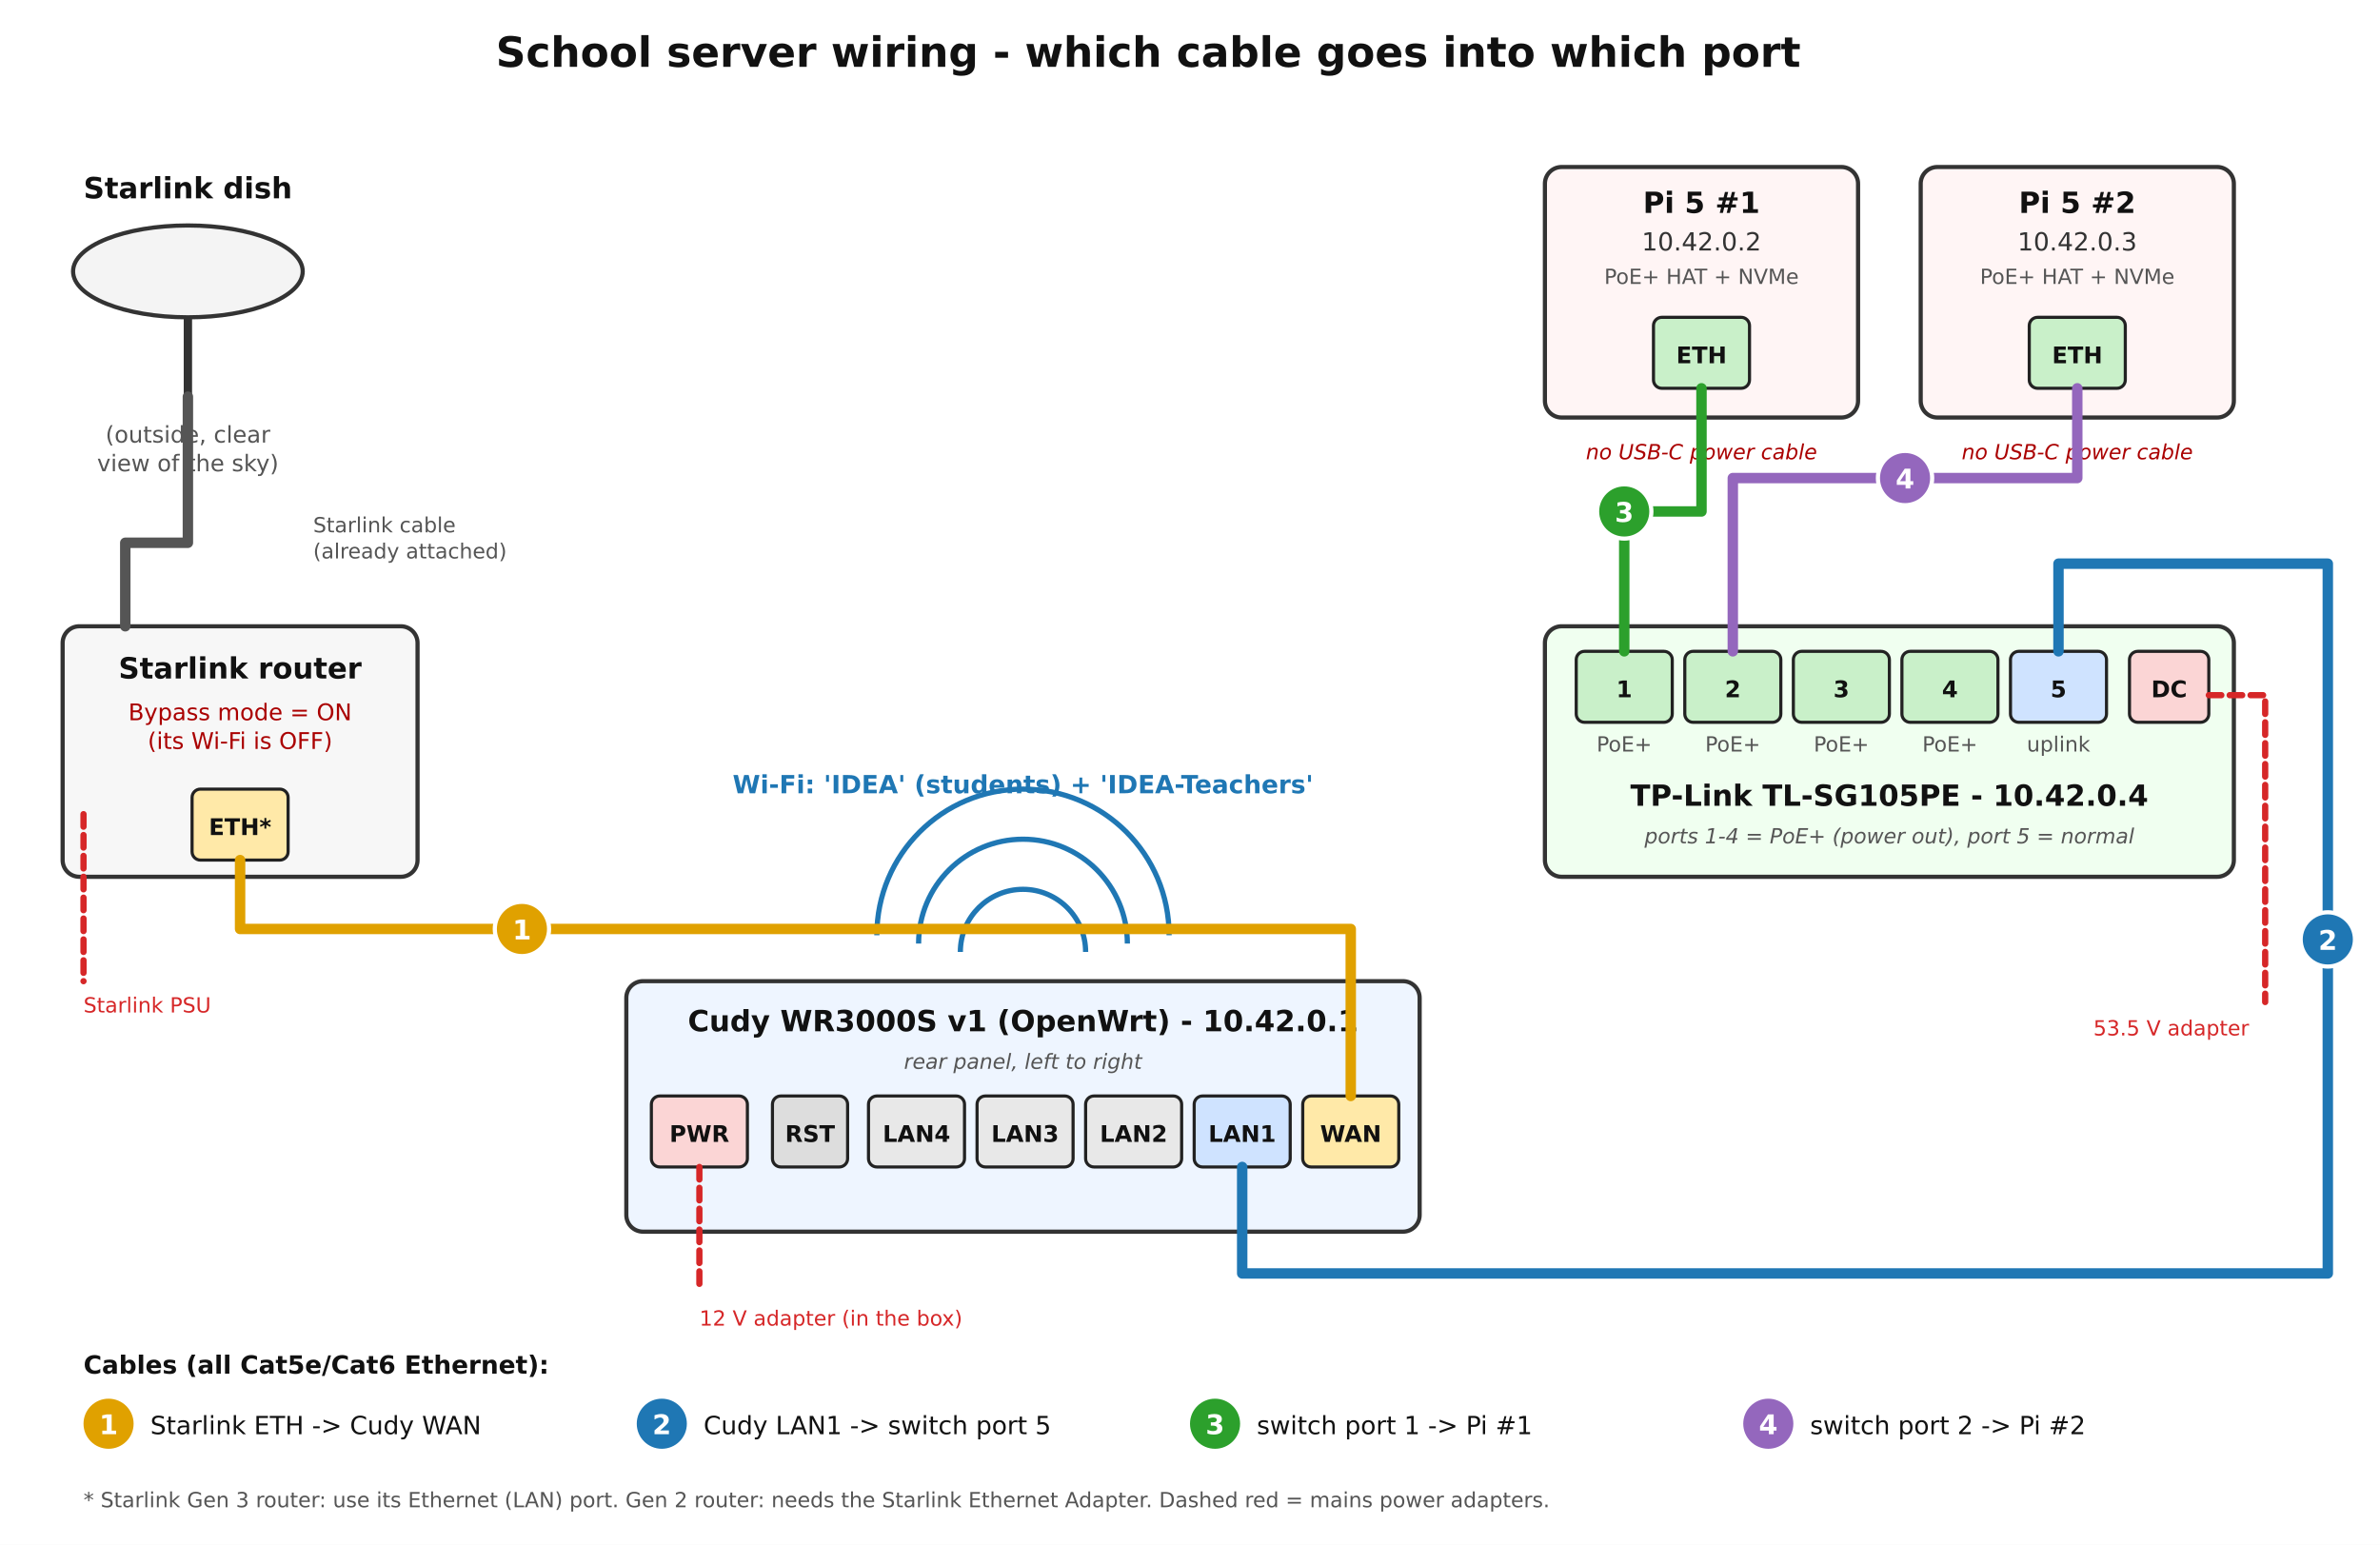
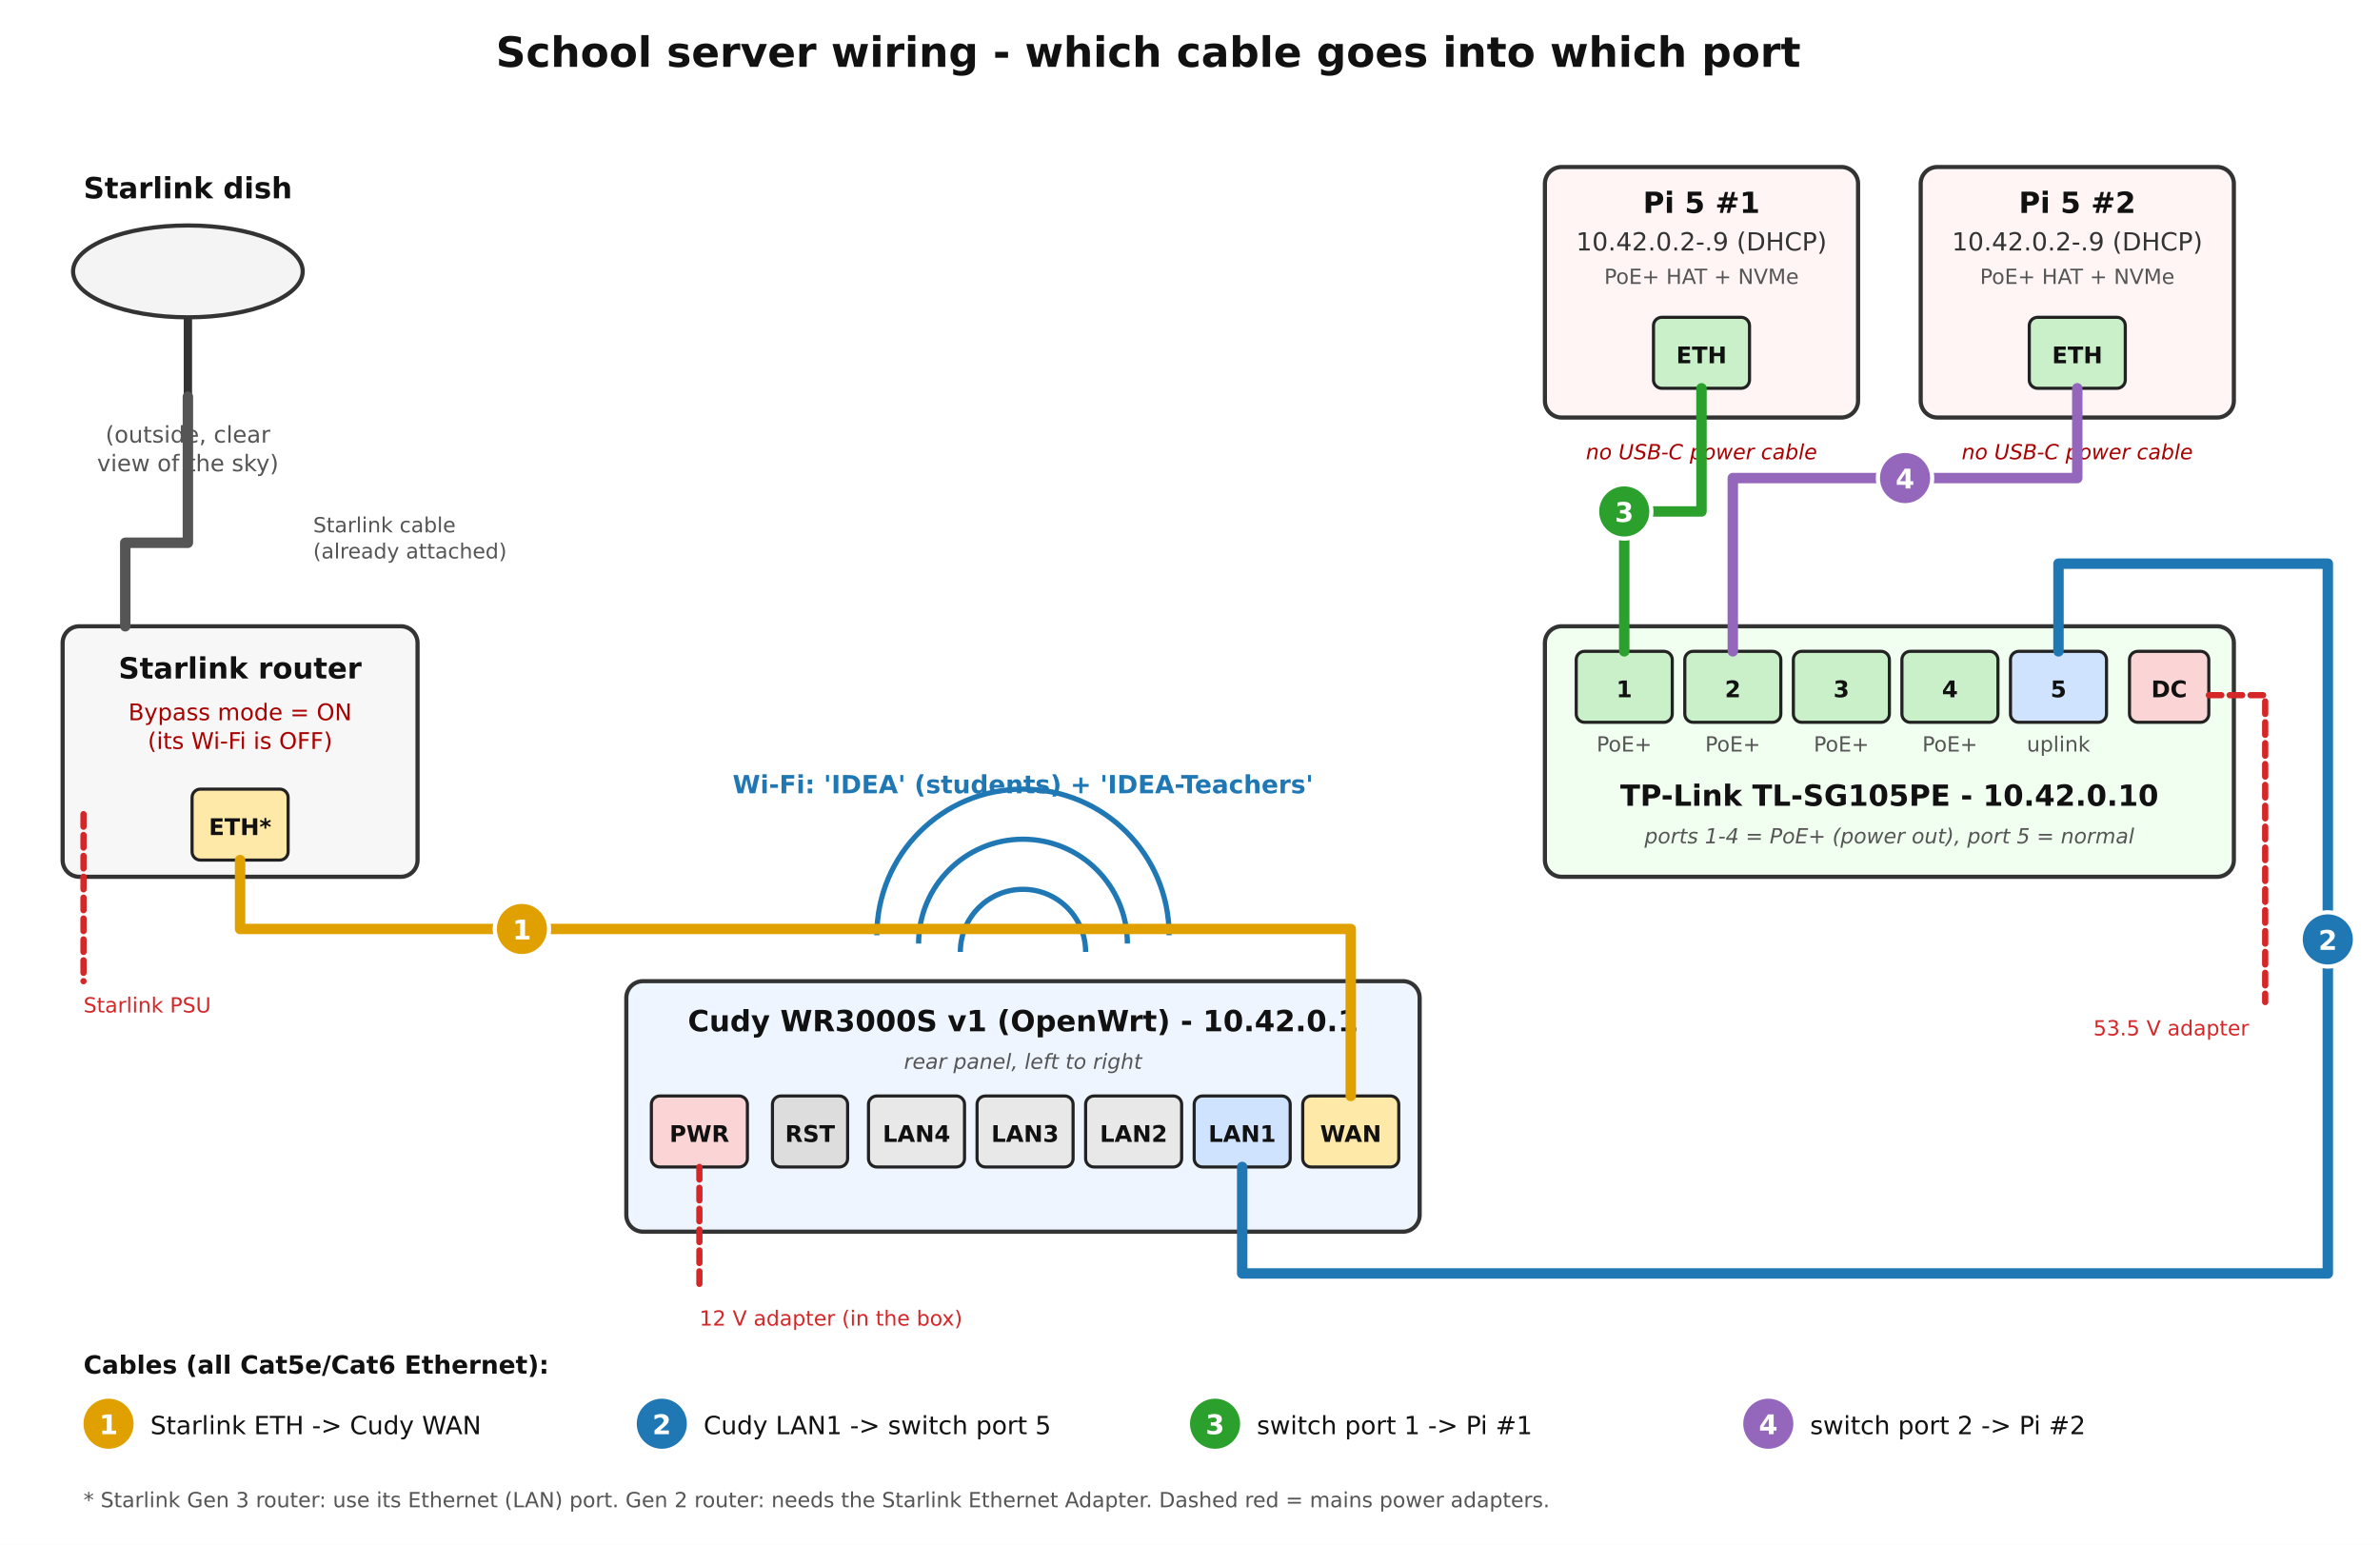
<svg xmlns="http://www.w3.org/2000/svg" width="1140" height="740" viewBox="0 0 1140 740">
  <defs>
-     <marker id="ah-1f77b4" viewBox="0 0 10 10" refX="8" refY="5" markerWidth="5" markerHeight="5" orient="auto-start-reverse">
-       <path d="M0,0 L10,5 L0,10 z" fill="#1f77b4" />
-     </marker>
-     <marker id="as-1f77b4" viewBox="0 0 10 10" refX="2" refY="5" markerWidth="5" markerHeight="5" orient="auto-start-reverse">
-       <path d="M0,0 L10,5 L0,10 z" fill="#1f77b4" />
-     </marker>
    <marker id="ah-555" viewBox="0 0 10 10" refX="8" refY="5" markerWidth="5" markerHeight="5" orient="auto-start-reverse">
      <path d="M0,0 L10,5 L0,10 z" fill="#555" />
    </marker>
    <marker id="as-555" viewBox="0 0 10 10" refX="2" refY="5" markerWidth="5" markerHeight="5" orient="auto-start-reverse">
      <path d="M0,0 L10,5 L0,10 z" fill="#555" />
    </marker>
    <marker id="ah-2ca02c" viewBox="0 0 10 10" refX="8" refY="5" markerWidth="5" markerHeight="5" orient="auto-start-reverse">
      <path d="M0,0 L10,5 L0,10 z" fill="#2ca02c" />
    </marker>
    <marker id="as-2ca02c" viewBox="0 0 10 10" refX="2" refY="5" markerWidth="5" markerHeight="5" orient="auto-start-reverse">
      <path d="M0,0 L10,5 L0,10 z" fill="#2ca02c" />
    </marker>
    <marker id="ah-d62728" viewBox="0 0 10 10" refX="8" refY="5" markerWidth="5" markerHeight="5" orient="auto-start-reverse">
      <path d="M0,0 L10,5 L0,10 z" fill="#d62728" />
    </marker>
    <marker id="as-d62728" viewBox="0 0 10 10" refX="2" refY="5" markerWidth="5" markerHeight="5" orient="auto-start-reverse">
      <path d="M0,0 L10,5 L0,10 z" fill="#d62728" />
    </marker>
    <marker id="ah-9467bd" viewBox="0 0 10 10" refX="8" refY="5" markerWidth="5" markerHeight="5" orient="auto-start-reverse">
      <path d="M0,0 L10,5 L0,10 z" fill="#9467bd" />
    </marker>
    <marker id="as-9467bd" viewBox="0 0 10 10" refX="2" refY="5" markerWidth="5" markerHeight="5" orient="auto-start-reverse">
      <path d="M0,0 L10,5 L0,10 z" fill="#9467bd" />
    </marker>
    <marker id="ah-e0a100" viewBox="0 0 10 10" refX="8" refY="5" markerWidth="5" markerHeight="5" orient="auto-start-reverse">
      <path d="M0,0 L10,5 L0,10 z" fill="#e0a100" />
    </marker>
    <marker id="as-e0a100" viewBox="0 0 10 10" refX="2" refY="5" markerWidth="5" markerHeight="5" orient="auto-start-reverse">
      <path d="M0,0 L10,5 L0,10 z" fill="#e0a100" />
+     </marker>
+     <marker id="ah-1f77b4" viewBox="0 0 10 10" refX="8" refY="5" markerWidth="5" markerHeight="5" orient="auto-start-reverse">
+       <path d="M0,0 L10,5 L0,10 z" fill="#1f77b4" />
+     </marker>
+     <marker id="as-1f77b4" viewBox="0 0 10 10" refX="2" refY="5" markerWidth="5" markerHeight="5" orient="auto-start-reverse">
+       <path d="M0,0 L10,5 L0,10 z" fill="#1f77b4" />
    </marker>
  </defs>
  <rect width="100%" height="100%" fill="#ffffff" />
  <text x="550" y="32.0" font-family="DejaVu Sans, Arial, sans-serif" font-size="20" font-weight="bold" text-anchor="middle" fill="#111">School server wiring - which cable goes into which port</text>
  <ellipse cx="90" cy="130" rx="55" ry="22" fill="#f4f4f4" stroke="#333" stroke-width="2" />
  <line x1="90" y1="152" x2="90" y2="190" stroke="#333" stroke-width="4" />
  <text x="90" y="95.0" font-family="DejaVu Sans, Arial, sans-serif" font-size="14" font-weight="bold" text-anchor="middle" fill="#111">Starlink dish</text>
  <text x="90" y="212.0" font-family="DejaVu Sans, Arial, sans-serif" font-size="11" font-weight="normal" text-anchor="middle" fill="#555">(outside, clear</text>
  <text x="90" y="225.75" font-family="DejaVu Sans, Arial, sans-serif" font-size="11" font-weight="normal" text-anchor="middle" fill="#555">view of the sky)</text>
  <rect x="30" y="300" width="170" height="120" rx="8" fill="#f7f7f7" stroke="#333" stroke-width="2" />
  <text x="115" y="325.0" font-family="DejaVu Sans, Arial, sans-serif" font-size="14" font-weight="bold" text-anchor="middle" fill="#111">Starlink router</text>
  <text x="115" y="345.0" font-family="DejaVu Sans, Arial, sans-serif" font-size="11" font-weight="normal" text-anchor="middle" fill="#a00">Bypass mode = ON</text>
  <text x="115" y="358.75" font-family="DejaVu Sans, Arial, sans-serif" font-size="11" font-weight="normal" text-anchor="middle" fill="#a00">(its Wi-Fi is OFF)</text>
  <rect x="92" y="378" width="46" height="34" rx="4" fill="#ffe9a8" stroke="#222" stroke-width="1.5" />
  <text x="115.0" y="400.0" font-family="DejaVu Sans, Arial, sans-serif" font-size="11" font-weight="bold" text-anchor="middle" fill="#111">ETH*</text>
  <polyline points="90,190 90,260 60,260 60,300" fill="none" stroke="#555" stroke-width="5" stroke-linejoin="round" stroke-linecap="round" />
  <text x="150" y="255.0" font-family="DejaVu Sans, Arial, sans-serif" font-size="10" font-weight="normal" text-anchor="start" fill="#555">Starlink cable</text>
  <text x="150" y="267.5" font-family="DejaVu Sans, Arial, sans-serif" font-size="10" font-weight="normal" text-anchor="start" fill="#555">(already attached)</text>
  <rect x="300" y="470" width="380" height="120" rx="8" fill="#eef5ff" stroke="#333" stroke-width="2" />
  <text x="490" y="494.0" font-family="DejaVu Sans, Arial, sans-serif" font-size="14" font-weight="bold" text-anchor="middle" fill="#111">Cudy WR3000S v1 (OpenWrt)  -  10.42.0.1</text>
  <text x="490" y="512.0" font-family="DejaVu Sans, Arial, sans-serif" font-size="10" font-weight="normal" text-anchor="middle" fill="#555" font-style="italic">rear panel, left to right</text>
  <rect x="312" y="525" width="46" height="34" rx="4" fill="#fbd5d5" stroke="#222" stroke-width="1.5" />
  <text x="335.0" y="547.0" font-family="DejaVu Sans, Arial, sans-serif" font-size="11" font-weight="bold" text-anchor="middle" fill="#111">PWR</text>
  <rect x="370" y="525" width="36" height="34" rx="4" fill="#ddd" stroke="#222" stroke-width="1.5" />
  <text x="388.0" y="547.0" font-family="DejaVu Sans, Arial, sans-serif" font-size="11" font-weight="bold" text-anchor="middle" fill="#111">RST</text>
  <rect x="416" y="525" width="46" height="34" rx="4" fill="#e8e8e8" stroke="#222" stroke-width="1.5" />
  <text x="439.0" y="547.0" font-family="DejaVu Sans, Arial, sans-serif" font-size="11" font-weight="bold" text-anchor="middle" fill="#111">LAN4</text>
  <rect x="468" y="525" width="46" height="34" rx="4" fill="#e8e8e8" stroke="#222" stroke-width="1.5" />
  <text x="491.0" y="547.0" font-family="DejaVu Sans, Arial, sans-serif" font-size="11" font-weight="bold" text-anchor="middle" fill="#111">LAN3</text>
  <rect x="520" y="525" width="46" height="34" rx="4" fill="#e8e8e8" stroke="#222" stroke-width="1.5" />
  <text x="543.0" y="547.0" font-family="DejaVu Sans, Arial, sans-serif" font-size="11" font-weight="bold" text-anchor="middle" fill="#111">LAN2</text>
  <rect x="572" y="525" width="46" height="34" rx="4" fill="#cfe3ff" stroke="#222" stroke-width="1.5" />
  <text x="595.0" y="547.0" font-family="DejaVu Sans, Arial, sans-serif" font-size="11" font-weight="bold" text-anchor="middle" fill="#111">LAN1</text>
  <rect x="624" y="525" width="46" height="34" rx="4" fill="#ffe9a8" stroke="#222" stroke-width="1.5" />
  <text x="647.0" y="547.0" font-family="DejaVu Sans, Arial, sans-serif" font-size="11" font-weight="bold" text-anchor="middle" fill="#111">WAN</text>
  <path d="M 460 456.0 A 30 30 0 0 1 520 456.0" fill="none" stroke="#1f77b4" stroke-width="2.5" />
  <path d="M 440 452.0 A 50 50 0 0 1 540 452.0" fill="none" stroke="#1f77b4" stroke-width="2.5" />
  <path d="M 420 448.0 A 70 70 0 0 1 560 448.0" fill="none" stroke="#1f77b4" stroke-width="2.5" />
  <text x="490" y="380.0" font-family="DejaVu Sans, Arial, sans-serif" font-size="12" font-weight="bold" text-anchor="middle" fill="#1f77b4">Wi-Fi: 'IDEA' (students) + 'IDEA-Teachers'</text>
  <polyline points="115,412 115,445 647,445 647,525" fill="none" stroke="#e0a100" stroke-width="5" stroke-linejoin="round" stroke-linecap="round" />
  <circle cx="250" cy="445" r="13" fill="#e0a100" stroke="#fff" stroke-width="2" />
  <text x="250" y="450.0" font-family="DejaVu Sans, Arial, sans-serif" font-size="13" font-weight="bold" text-anchor="middle" fill="#fff">1</text>
  <rect x="740" y="300" width="330" height="120" rx="8" fill="#f0fff0" stroke="#333" stroke-width="2" />
-   <text x="905" y="386.0" font-family="DejaVu Sans, Arial, sans-serif" font-size="14" font-weight="bold" text-anchor="middle" fill="#111">TP-Link TL-SG105PE  -  10.42.0.4</text>
+   <text x="905" y="386.0" font-family="DejaVu Sans, Arial, sans-serif" font-size="14" font-weight="bold" text-anchor="middle" fill="#111">TP-Link TL-SG105PE  -  10.42.0.10</text>
  <text x="905" y="404.0" font-family="DejaVu Sans, Arial, sans-serif" font-size="10" font-weight="normal" text-anchor="middle" fill="#555" font-style="italic">ports 1-4 = PoE+ (power out), port 5 = normal</text>
  <rect x="755" y="312" width="46" height="34" rx="4" fill="#c9f0c9" stroke="#222" stroke-width="1.5" />
  <text x="778.0" y="334.0" font-family="DejaVu Sans, Arial, sans-serif" font-size="11" font-weight="bold" text-anchor="middle" fill="#111">1</text>
  <text x="778" y="360.0" font-family="DejaVu Sans, Arial, sans-serif" font-size="10" font-weight="normal" text-anchor="middle" fill="#555">PoE+</text>
  <rect x="807" y="312" width="46" height="34" rx="4" fill="#c9f0c9" stroke="#222" stroke-width="1.5" />
  <text x="830.0" y="334.0" font-family="DejaVu Sans, Arial, sans-serif" font-size="11" font-weight="bold" text-anchor="middle" fill="#111">2</text>
  <text x="830" y="360.0" font-family="DejaVu Sans, Arial, sans-serif" font-size="10" font-weight="normal" text-anchor="middle" fill="#555">PoE+</text>
  <rect x="859" y="312" width="46" height="34" rx="4" fill="#c9f0c9" stroke="#222" stroke-width="1.5" />
  <text x="882.0" y="334.0" font-family="DejaVu Sans, Arial, sans-serif" font-size="11" font-weight="bold" text-anchor="middle" fill="#111">3</text>
  <text x="882" y="360.0" font-family="DejaVu Sans, Arial, sans-serif" font-size="10" font-weight="normal" text-anchor="middle" fill="#555">PoE+</text>
  <rect x="911" y="312" width="46" height="34" rx="4" fill="#c9f0c9" stroke="#222" stroke-width="1.5" />
  <text x="934.0" y="334.0" font-family="DejaVu Sans, Arial, sans-serif" font-size="11" font-weight="bold" text-anchor="middle" fill="#111">4</text>
  <text x="934" y="360.0" font-family="DejaVu Sans, Arial, sans-serif" font-size="10" font-weight="normal" text-anchor="middle" fill="#555">PoE+</text>
  <rect x="963" y="312" width="46" height="34" rx="4" fill="#cfe3ff" stroke="#222" stroke-width="1.5" />
  <text x="986.0" y="334.0" font-family="DejaVu Sans, Arial, sans-serif" font-size="11" font-weight="bold" text-anchor="middle" fill="#111">5</text>
  <text x="986" y="360.0" font-family="DejaVu Sans, Arial, sans-serif" font-size="10" font-weight="normal" text-anchor="middle" fill="#555">uplink</text>
  <rect x="1020" y="312" width="38" height="34" rx="4" fill="#fbd5d5" stroke="#222" stroke-width="1.5" />
  <text x="1039.0" y="334.0" font-family="DejaVu Sans, Arial, sans-serif" font-size="11" font-weight="bold" text-anchor="middle" fill="#111">DC</text>
  <polyline points="595,559 595,610 1115,610 1115,270 986,270 986,312" fill="none" stroke="#1f77b4" stroke-width="5" stroke-linejoin="round" stroke-linecap="round" />
  <circle cx="1115" cy="450" r="13" fill="#1f77b4" stroke="#fff" stroke-width="2" />
  <text x="1115" y="455.0" font-family="DejaVu Sans, Arial, sans-serif" font-size="13" font-weight="bold" text-anchor="middle" fill="#fff">2</text>
  <rect x="740" y="80" width="150" height="120" rx="8" fill="#fff5f5" stroke="#333" stroke-width="2" />
  <text x="815" y="102.0" font-family="DejaVu Sans, Arial, sans-serif" font-size="14" font-weight="bold" text-anchor="middle" fill="#111">Pi 5 #1</text>
-   <text x="815" y="120.0" font-family="DejaVu Sans, Arial, sans-serif" font-size="12" font-weight="normal" text-anchor="middle" fill="#333">10.42.0.2</text>
+   <text x="815" y="120.0" font-family="DejaVu Sans, Arial, sans-serif" font-size="12" font-weight="normal" text-anchor="middle" fill="#333">10.42.0.2-.9 (DHCP)</text>
  <text x="815" y="136.0" font-family="DejaVu Sans, Arial, sans-serif" font-size="10" font-weight="normal" text-anchor="middle" fill="#555">PoE+ HAT + NVMe</text>
  <rect x="792" y="152" width="46" height="34" rx="4" fill="#c9f0c9" stroke="#222" stroke-width="1.5" />
  <text x="815.0" y="174.0" font-family="DejaVu Sans, Arial, sans-serif" font-size="11" font-weight="bold" text-anchor="middle" fill="#111">ETH</text>
  <text x="815" y="220.0" font-family="DejaVu Sans, Arial, sans-serif" font-size="10" font-weight="normal" text-anchor="middle" fill="#a00" font-style="italic">no USB-C power cable</text>
  <polyline points="778,312 778,245 815,245 815,186" fill="none" stroke="#2ca02c" stroke-width="5" stroke-linejoin="round" stroke-linecap="round" />
  <circle cx="778" cy="245" r="13" fill="#2ca02c" stroke="#fff" stroke-width="2" />
  <text x="778" y="250.0" font-family="DejaVu Sans, Arial, sans-serif" font-size="13" font-weight="bold" text-anchor="middle" fill="#fff">3</text>
  <rect x="920" y="80" width="150" height="120" rx="8" fill="#fff5f5" stroke="#333" stroke-width="2" />
  <text x="995" y="102.0" font-family="DejaVu Sans, Arial, sans-serif" font-size="14" font-weight="bold" text-anchor="middle" fill="#111">Pi 5 #2</text>
-   <text x="995" y="120.0" font-family="DejaVu Sans, Arial, sans-serif" font-size="12" font-weight="normal" text-anchor="middle" fill="#333">10.42.0.3</text>
+   <text x="995" y="120.0" font-family="DejaVu Sans, Arial, sans-serif" font-size="12" font-weight="normal" text-anchor="middle" fill="#333">10.42.0.2-.9 (DHCP)</text>
  <text x="995" y="136.0" font-family="DejaVu Sans, Arial, sans-serif" font-size="10" font-weight="normal" text-anchor="middle" fill="#555">PoE+ HAT + NVMe</text>
  <rect x="972" y="152" width="46" height="34" rx="4" fill="#c9f0c9" stroke="#222" stroke-width="1.5" />
  <text x="995.0" y="174.0" font-family="DejaVu Sans, Arial, sans-serif" font-size="11" font-weight="bold" text-anchor="middle" fill="#111">ETH</text>
  <text x="995" y="220.0" font-family="DejaVu Sans, Arial, sans-serif" font-size="10" font-weight="normal" text-anchor="middle" fill="#a00" font-style="italic">no USB-C power cable</text>
  <polyline points="830,312 830,229 995,229 995,186" fill="none" stroke="#9467bd" stroke-width="5" stroke-linejoin="round" stroke-linecap="round" />
  <circle cx="912.5" cy="229" r="13" fill="#9467bd" stroke="#fff" stroke-width="2" />
  <text x="912.5" y="234.0" font-family="DejaVu Sans, Arial, sans-serif" font-size="13" font-weight="bold" text-anchor="middle" fill="#fff">4</text>
  <text x="335" y="635.0" font-family="DejaVu Sans, Arial, sans-serif" font-size="10" font-weight="normal" text-anchor="start" fill="#d62728">12 V adapter (in the box)</text>
  <polyline points="335,559 335,615" fill="none" stroke="#d62728" stroke-width="3" stroke-linejoin="round" stroke-linecap="round" stroke-dasharray="6,4" />
  <polyline points="1058,333 1085,333 1085,480" fill="none" stroke="#d62728" stroke-width="3" stroke-linejoin="round" stroke-linecap="round" stroke-dasharray="6,4" />
  <text x="1040" y="496.0" font-family="DejaVu Sans, Arial, sans-serif" font-size="10" font-weight="normal" text-anchor="middle" fill="#d62728">53.5 V adapter</text>
  <polyline points="40,390 40,470" fill="none" stroke="#d62728" stroke-width="3" stroke-linejoin="round" stroke-linecap="round" stroke-dasharray="6,4" />
  <text x="40" y="485.0" font-family="DejaVu Sans, Arial, sans-serif" font-size="10" font-weight="normal" text-anchor="start" fill="#d62728">Starlink PSU</text>
  <text x="40" y="658.0" font-family="DejaVu Sans, Arial, sans-serif" font-size="12" font-weight="bold" text-anchor="start" fill="#111">Cables (all Cat5e/Cat6 Ethernet):</text>
  <circle cx="52" cy="682" r="13" fill="#e0a100" stroke="#fff" stroke-width="2" />
  <text x="52" y="687.0" font-family="DejaVu Sans, Arial, sans-serif" font-size="13" font-weight="bold" text-anchor="middle" fill="#fff">1</text>
  <text x="72" y="687.0" font-family="DejaVu Sans, Arial, sans-serif" font-size="12" font-weight="normal" text-anchor="start" fill="#111">Starlink ETH -&gt; Cudy WAN</text>
  <circle cx="317" cy="682" r="13" fill="#1f77b4" stroke="#fff" stroke-width="2" />
  <text x="317" y="687.0" font-family="DejaVu Sans, Arial, sans-serif" font-size="13" font-weight="bold" text-anchor="middle" fill="#fff">2</text>
  <text x="337" y="687.0" font-family="DejaVu Sans, Arial, sans-serif" font-size="12" font-weight="normal" text-anchor="start" fill="#111">Cudy LAN1 -&gt; switch port 5</text>
  <circle cx="582" cy="682" r="13" fill="#2ca02c" stroke="#fff" stroke-width="2" />
  <text x="582" y="687.0" font-family="DejaVu Sans, Arial, sans-serif" font-size="13" font-weight="bold" text-anchor="middle" fill="#fff">3</text>
  <text x="602" y="687.0" font-family="DejaVu Sans, Arial, sans-serif" font-size="12" font-weight="normal" text-anchor="start" fill="#111">switch port 1 -&gt; Pi #1</text>
  <circle cx="847" cy="682" r="13" fill="#9467bd" stroke="#fff" stroke-width="2" />
  <text x="847" y="687.0" font-family="DejaVu Sans, Arial, sans-serif" font-size="13" font-weight="bold" text-anchor="middle" fill="#fff">4</text>
  <text x="867" y="687.0" font-family="DejaVu Sans, Arial, sans-serif" font-size="12" font-weight="normal" text-anchor="start" fill="#111">switch port 2 -&gt; Pi #2</text>
  <text x="40" y="722.0" font-family="DejaVu Sans, Arial, sans-serif" font-size="10" font-weight="normal" text-anchor="start" fill="#555">* Starlink Gen 3 router: use its Ethernet (LAN) port. Gen 2 router: needs the Starlink Ethernet Adapter.  Dashed red = mains power adapters.</text>
</svg>
